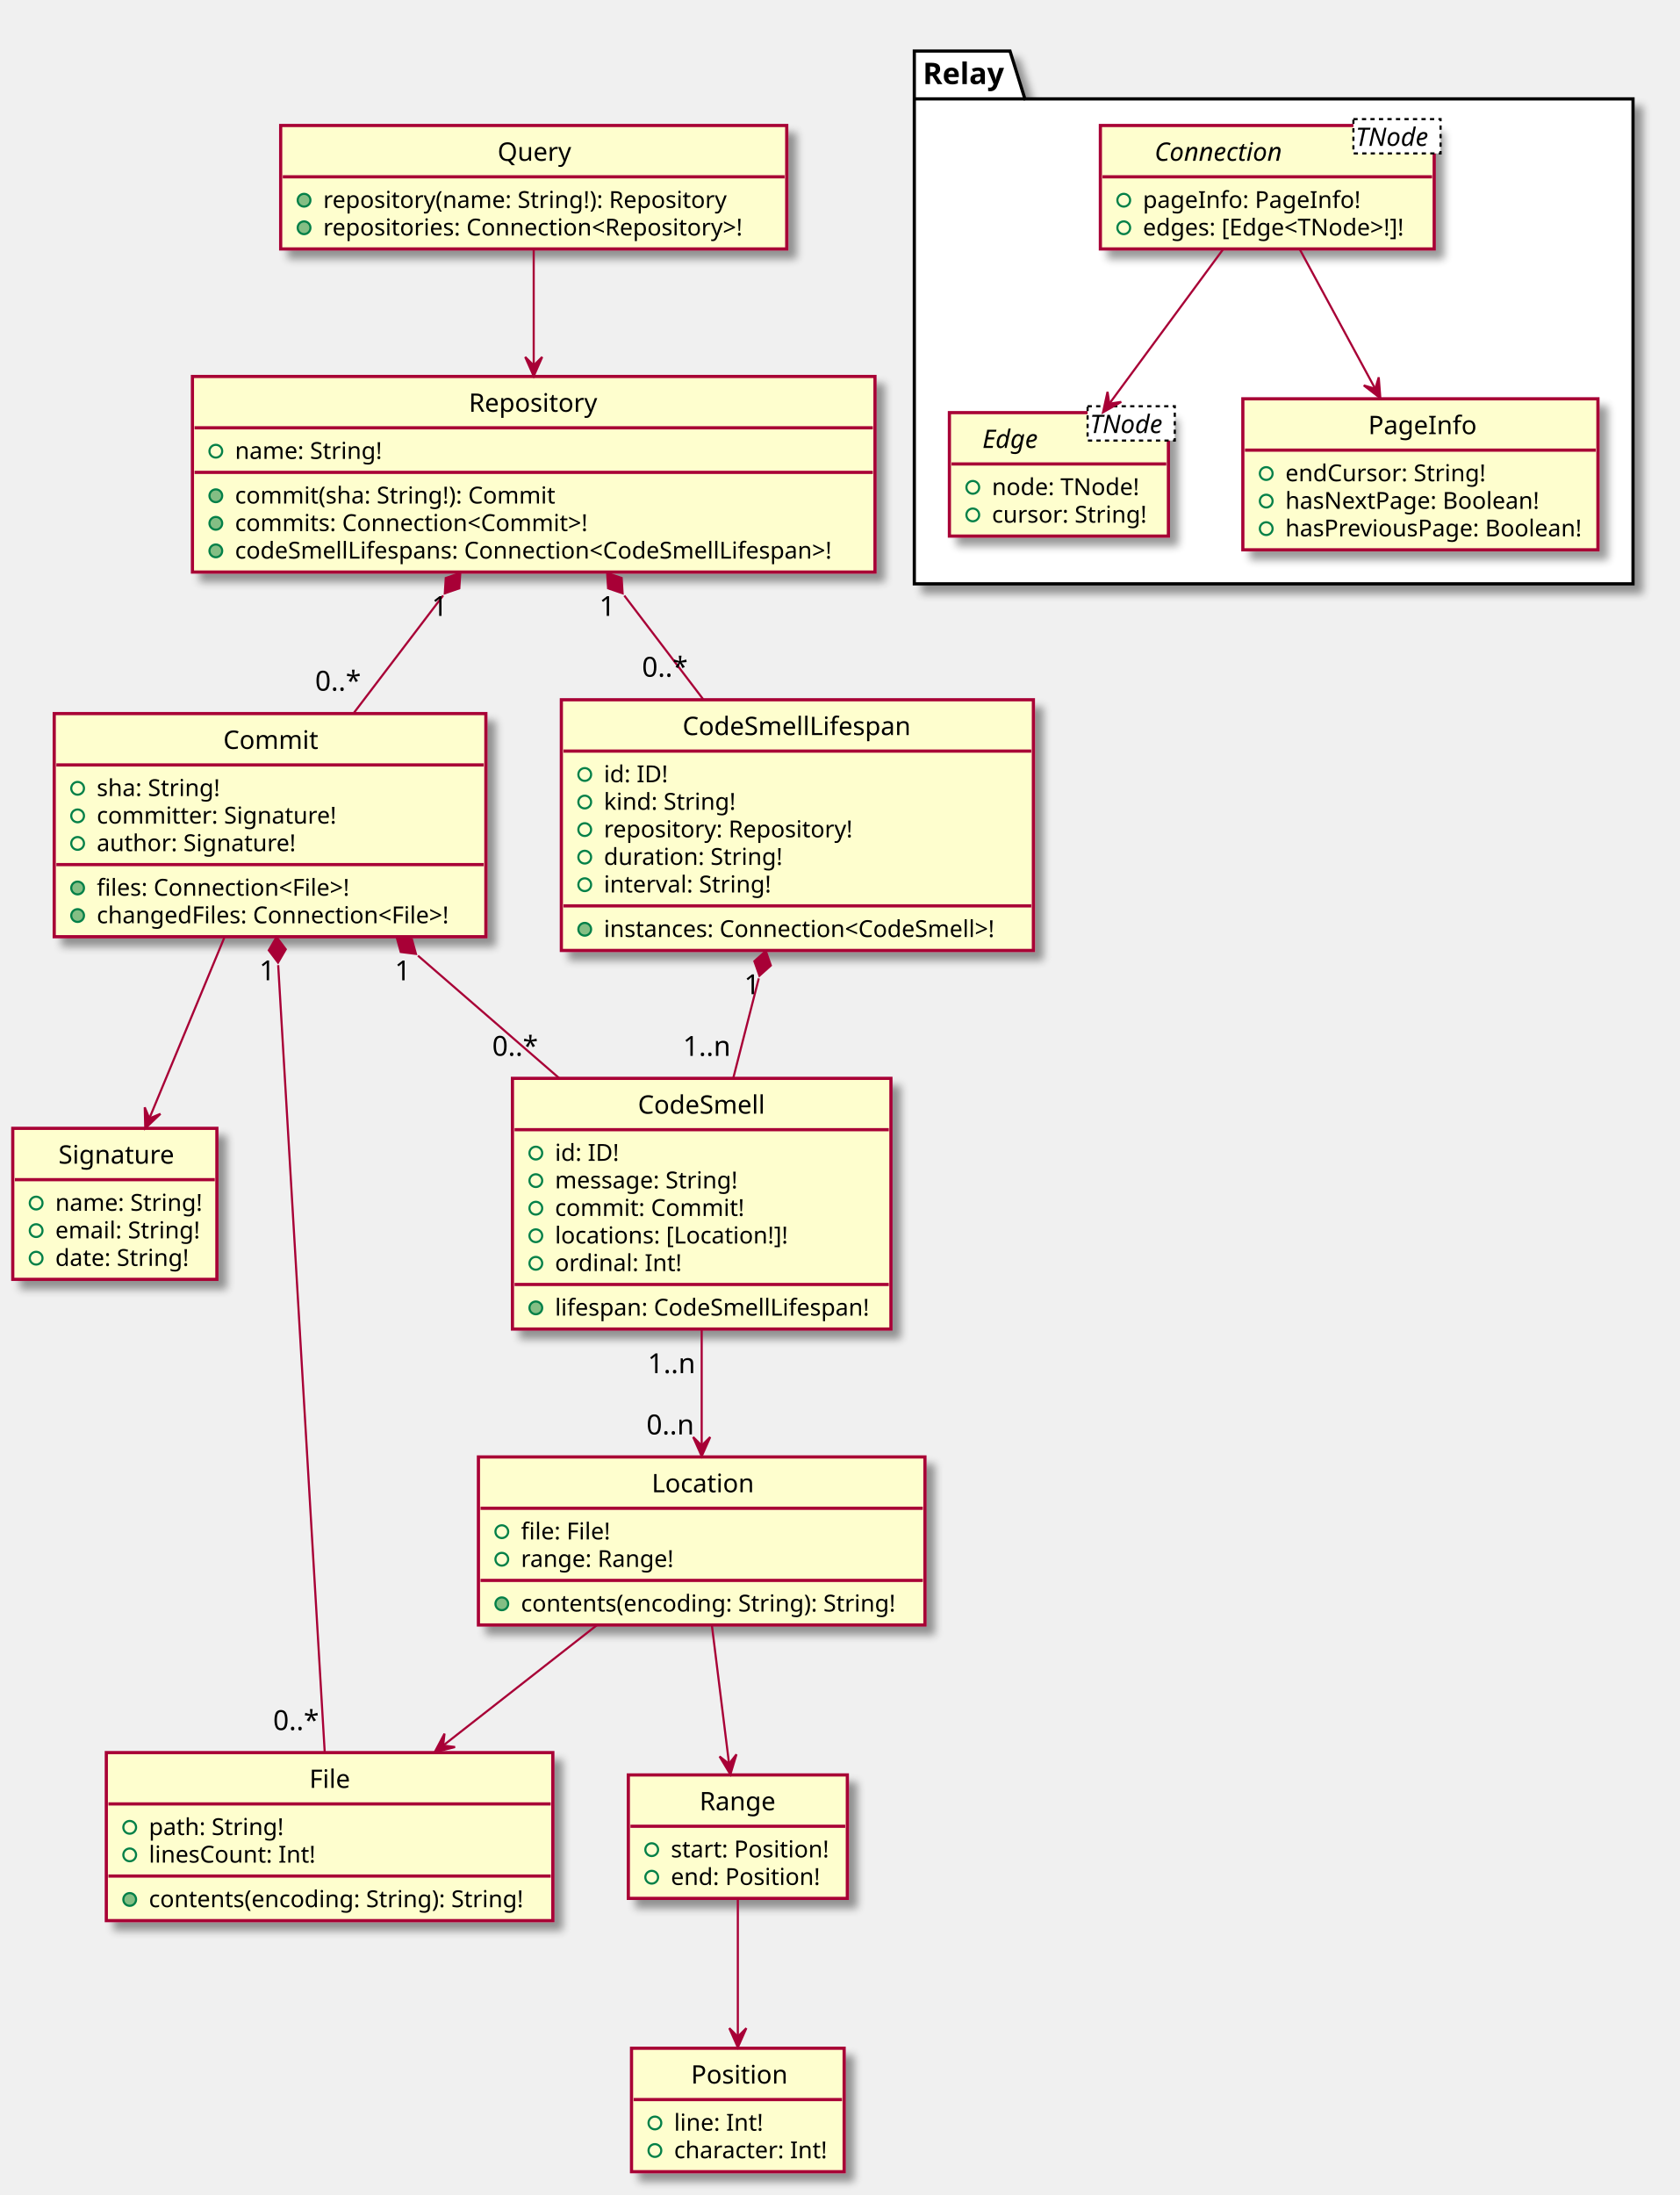
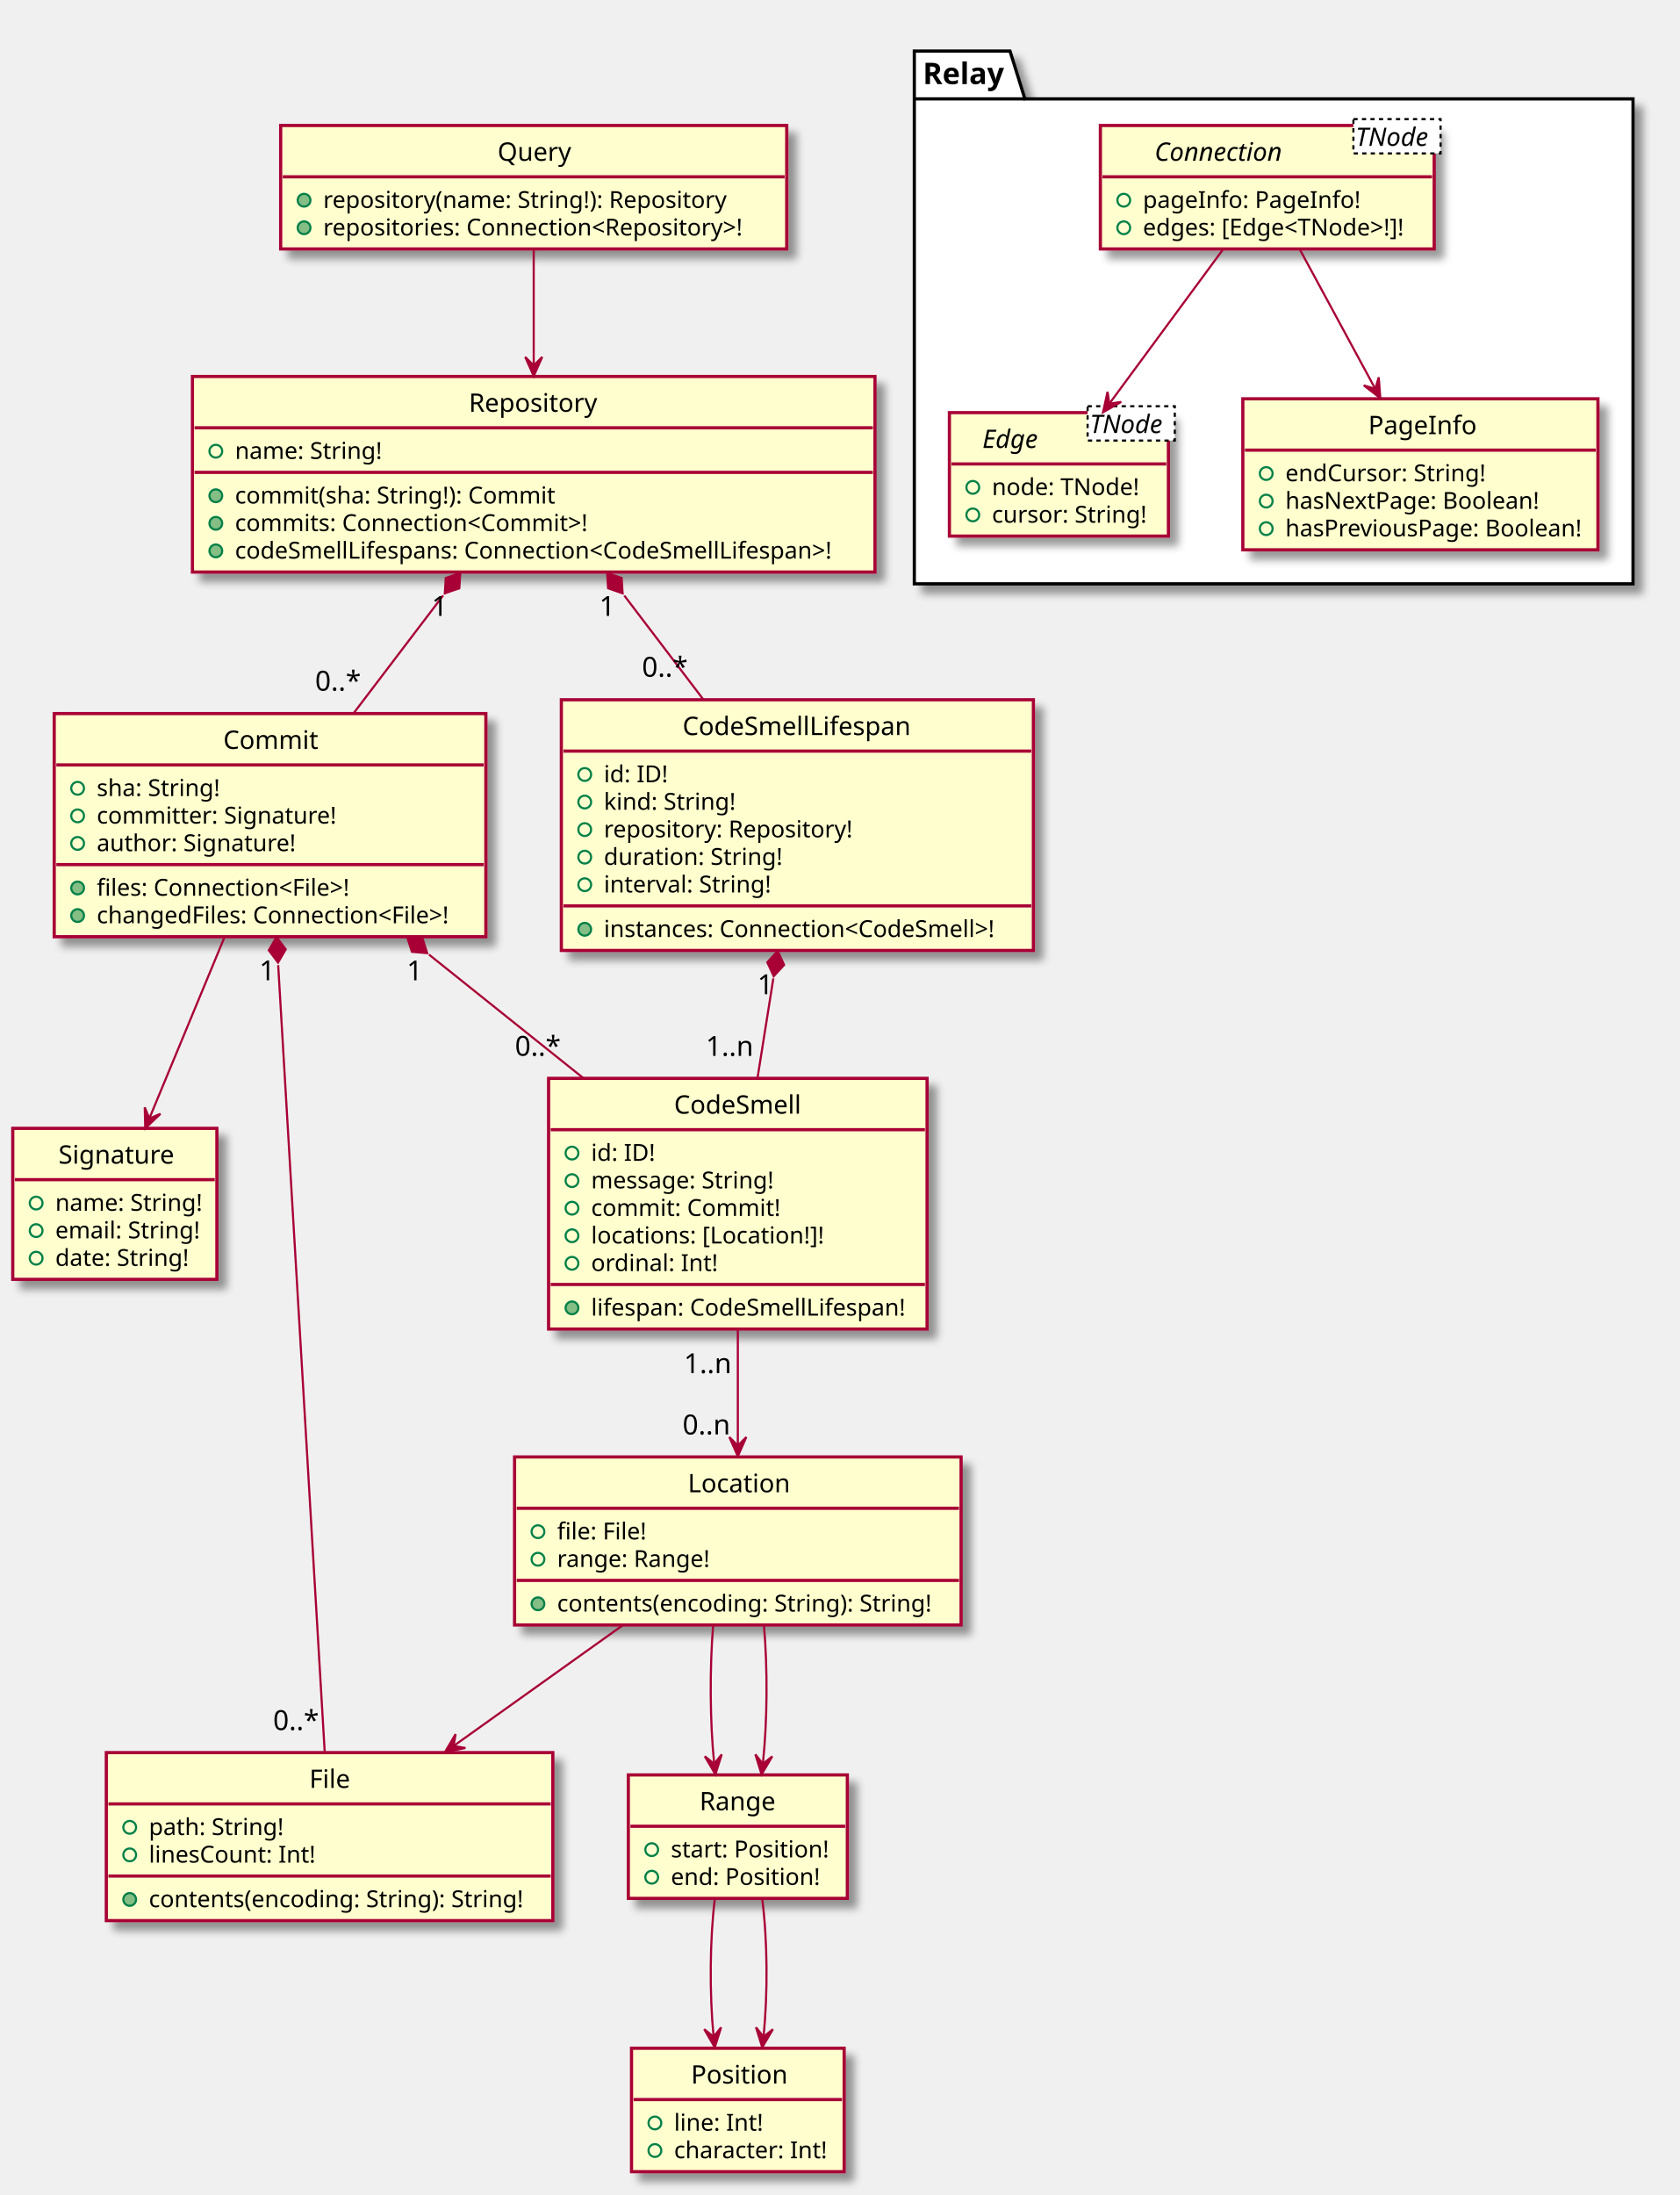
<svg xmlns="http://www.w3.org/2000/svg" contentScriptType="application/ecmascript" contentStyleType="text/css" height="1032px" preserveAspectRatio="none" style="width:790px;height:1032px;" version="1.1" viewBox="0 0 790 1032" width="790px" zoomAndPan="magnify">
  <defs>
-     <filter height="300%" id="f13iiy6ro13sih" width="300%" x="-1" y="-1">
+     <filter height="300%" id="fetdnpx8mzhux" width="300%" x="-1" y="-1">
      <feGaussianBlur result="blurOut" stdDeviation="2.0" />
      <feColorMatrix in="blurOut" result="blurOut2" type="matrix" values="0 0 0 0 0 0 0 0 0 0 0 0 0 0 0 0 0 0 .4 0" />
      <feOffset dx="4.0" dy="4.0" in="blurOut2" result="blurOut3" />
      <feBlend in="SourceGraphic" in2="blurOut3" mode="normal" />
    </filter>
  </defs>
  <g>
-     <polygon fill="#FFFFFF" filter="url(#f13iiy6ro13sih)" points="430,24,475,24,482,46.488,768,46.488,768,274.5,430,274.5,430,24" style="stroke: #000000; stroke-width: 1.5;" />
+     <polygon fill="#FFFFFF" filter="url(#fetdnpx8mzhux)" points="430,24,475,24,482,46.488,768,46.488,768,274.5,430,274.5,430,24" style="stroke: #000000; stroke-width: 1.5;" />
    <line style="stroke: #000000; stroke-width: 1.5;" x1="430" x2="482" y1="46.488" y2="46.488" />
    <text fill="#000000" font-family="sans-serif" font-size="14" font-weight="bold" lengthAdjust="spacingAndGlyphs" textLength="39" x="434" y="39.535">Relay</text>
-     <rect fill="#FEFECE" filter="url(#f13iiy6ro13sih)" height="58.043" id="Relay.Connection" style="stroke: #A80036; stroke-width: 1.5;" width="157" x="517.5" y="59" />
+     <rect fill="#FEFECE" filter="url(#fetdnpx8mzhux)" height="58.043" id="Relay.Connection" style="stroke: #A80036; stroke-width: 1.5;" width="157" x="517.5" y="59" />
    <text fill="#000000" font-family="sans-serif" font-size="12" font-style="italic" lengthAdjust="spacingAndGlyphs" textLength="63" x="543" y="75.602">Connection</text>
    <rect fill="#FFFFFF" height="16.133" style="stroke: #000000; stroke-width: 1.0; stroke-dasharray: 2.0,2.0;" width="41" x="636.5" y="56" />
    <text fill="#000000" font-family="sans-serif" font-size="12" font-style="italic" lengthAdjust="spacingAndGlyphs" textLength="39" x="637.5" y="68.602">TNode</text>
    <line style="stroke: #A80036; stroke-width: 1.5;" x1="518.5" x2="673.5" y1="83.133" y2="83.133" />
    <ellipse cx="528.5" cy="94.133" fill="none" rx="3" ry="3" style="stroke: #038048; stroke-width: 1.0;" />
    <text fill="#000000" font-family="sans-serif" font-size="11" lengthAdjust="spacingAndGlyphs" textLength="102" x="537.5" y="97.768">pageInfo: PageInfo!</text>
    <ellipse cx="528.5" cy="107.088" fill="none" rx="3" ry="3" style="stroke: #038048; stroke-width: 1.0;" />
    <text fill="#000000" font-family="sans-serif" font-size="11" lengthAdjust="spacingAndGlyphs" textLength="131" x="537.5" y="110.723">edges: [Edge&lt;TNode&gt;!]!</text>
-     <rect fill="#FEFECE" filter="url(#f13iiy6ro13sih)" height="58.043" id="Relay.Edge" style="stroke: #A80036; stroke-width: 1.5;" width="103" x="446.5" y="194" />
+     <rect fill="#FEFECE" filter="url(#fetdnpx8mzhux)" height="58.043" id="Relay.Edge" style="stroke: #A80036; stroke-width: 1.5;" width="103" x="446.5" y="194" />
    <text fill="#000000" font-family="sans-serif" font-size="12" font-style="italic" lengthAdjust="spacingAndGlyphs" textLength="29" x="462" y="210.602">Edge</text>
    <rect fill="#FFFFFF" height="16.133" style="stroke: #000000; stroke-width: 1.0; stroke-dasharray: 2.0,2.0;" width="41" x="511.5" y="191" />
    <text fill="#000000" font-family="sans-serif" font-size="12" font-style="italic" lengthAdjust="spacingAndGlyphs" textLength="39" x="512.5" y="203.602">TNode</text>
    <line style="stroke: #A80036; stroke-width: 1.5;" x1="447.5" x2="548.5" y1="218.133" y2="218.133" />
    <ellipse cx="457.5" cy="229.133" fill="none" rx="3" ry="3" style="stroke: #038048; stroke-width: 1.0;" />
    <text fill="#000000" font-family="sans-serif" font-size="11" lengthAdjust="spacingAndGlyphs" textLength="71" x="466.5" y="232.768">node: TNode!</text>
    <ellipse cx="457.5" cy="242.088" fill="none" rx="3" ry="3" style="stroke: #038048; stroke-width: 1.0;" />
    <text fill="#000000" font-family="sans-serif" font-size="11" lengthAdjust="spacingAndGlyphs" textLength="77" x="466.5" y="245.723">cursor: String!</text>
-     <rect fill="#FEFECE" filter="url(#f13iiy6ro13sih)" height="70.998" id="Relay.PageInfo" style="stroke: #A80036; stroke-width: 1.5;" width="167" x="584.5" y="187.5" />
+     <rect fill="#FEFECE" filter="url(#fetdnpx8mzhux)" height="70.998" id="Relay.PageInfo" style="stroke: #A80036; stroke-width: 1.5;" width="167" x="584.5" y="187.5" />
    <text fill="#000000" font-family="sans-serif" font-size="12" lengthAdjust="spacingAndGlyphs" textLength="49" x="643.5" y="204.102">PageInfo</text>
    <line style="stroke: #A80036; stroke-width: 1.5;" x1="585.5" x2="750.5" y1="211.633" y2="211.633" />
    <ellipse cx="595.5" cy="222.633" fill="none" rx="3" ry="3" style="stroke: #038048; stroke-width: 1.0;" />
    <text fill="#000000" font-family="sans-serif" font-size="11" lengthAdjust="spacingAndGlyphs" textLength="99" x="604.5" y="226.268">endCursor: String!</text>
    <ellipse cx="595.5" cy="235.588" fill="none" rx="3" ry="3" style="stroke: #038048; stroke-width: 1.0;" />
    <text fill="#000000" font-family="sans-serif" font-size="11" lengthAdjust="spacingAndGlyphs" textLength="120" x="604.5" y="239.223">hasNextPage: Boolean!</text>
    <ellipse cx="595.5" cy="248.543" fill="none" rx="3" ry="3" style="stroke: #038048; stroke-width: 1.0;" />
    <text fill="#000000" font-family="sans-serif" font-size="11" lengthAdjust="spacingAndGlyphs" textLength="141" x="604.5" y="252.178">hasPreviousPage: Boolean!</text>
-     <rect fill="#FEFECE" filter="url(#f13iiy6ro13sih)" height="58.043" id="Query" style="stroke: #A80036; stroke-width: 1.5;" width="238" x="132" y="59" />
+     <rect fill="#FEFECE" filter="url(#fetdnpx8mzhux)" height="58.043" id="Query" style="stroke: #A80036; stroke-width: 1.5;" width="238" x="132" y="59" />
    <text fill="#000000" font-family="sans-serif" font-size="12" lengthAdjust="spacingAndGlyphs" textLength="34" x="234" y="75.602">Query</text>
    <line style="stroke: #A80036; stroke-width: 1.5;" x1="133" x2="369" y1="83.133" y2="83.133" />
    <ellipse cx="143" cy="94.133" fill="#84BE84" rx="3" ry="3" style="stroke: #038048; stroke-width: 1.0;" />
    <text fill="#000000" font-family="sans-serif" font-size="11" lengthAdjust="spacingAndGlyphs" textLength="198" x="152" y="97.768">repository(name: String!): Repository</text>
    <ellipse cx="143" cy="107.088" fill="#84BE84" rx="3" ry="3" style="stroke: #038048; stroke-width: 1.0;" />
    <text fill="#000000" font-family="sans-serif" font-size="11" lengthAdjust="spacingAndGlyphs" textLength="212" x="152" y="110.723">repositories: Connection&lt;Repository&gt;!</text>
-     <rect fill="#FEFECE" filter="url(#f13iiy6ro13sih)" height="91.953" id="Repository" style="stroke: #A80036; stroke-width: 1.5;" width="321" x="90.5" y="177" />
+     <rect fill="#FEFECE" filter="url(#fetdnpx8mzhux)" height="91.953" id="Repository" style="stroke: #A80036; stroke-width: 1.5;" width="321" x="90.5" y="177" />
    <text fill="#000000" font-family="sans-serif" font-size="12" lengthAdjust="spacingAndGlyphs" textLength="61" x="220.5" y="193.602">Repository</text>
    <line style="stroke: #A80036; stroke-width: 1.5;" x1="91.5" x2="410.5" y1="201.133" y2="201.133" />
    <ellipse cx="101.5" cy="212.133" fill="none" rx="3" ry="3" style="stroke: #038048; stroke-width: 1.0;" />
    <text fill="#000000" font-family="sans-serif" font-size="11" lengthAdjust="spacingAndGlyphs" textLength="70" x="110.5" y="215.768">name: String!</text>
    <line style="stroke: #A80036; stroke-width: 1.5;" x1="91.5" x2="410.5" y1="222.088" y2="222.088" />
    <ellipse cx="101.5" cy="233.088" fill="#84BE84" rx="3" ry="3" style="stroke: #038048; stroke-width: 1.0;" />
    <text fill="#000000" font-family="sans-serif" font-size="11" lengthAdjust="spacingAndGlyphs" textLength="156" x="110.5" y="236.723">commit(sha: String!): Commit</text>
    <ellipse cx="101.5" cy="246.043" fill="#84BE84" rx="3" ry="3" style="stroke: #038048; stroke-width: 1.0;" />
    <text fill="#000000" font-family="sans-serif" font-size="11" lengthAdjust="spacingAndGlyphs" textLength="177" x="110.5" y="249.678">commits: Connection&lt;Commit&gt;!</text>
    <ellipse cx="101.5" cy="258.998" fill="#84BE84" rx="3" ry="3" style="stroke: #038048; stroke-width: 1.0;" />
    <text fill="#000000" font-family="sans-serif" font-size="11" lengthAdjust="spacingAndGlyphs" textLength="295" x="110.5" y="262.633">codeSmellLifespans: Connection&lt;CodeSmellLifespan&gt;!</text>
-     <rect fill="#FEFECE" filter="url(#f13iiy6ro13sih)" height="104.908" id="Commit" style="stroke: #A80036; stroke-width: 1.5;" width="203" x="25.5" y="335.5" />
+     <rect fill="#FEFECE" filter="url(#fetdnpx8mzhux)" height="104.908" id="Commit" style="stroke: #A80036; stroke-width: 1.5;" width="203" x="25.5" y="335.5" />
    <text fill="#000000" font-family="sans-serif" font-size="12" lengthAdjust="spacingAndGlyphs" textLength="44" x="105" y="352.102">Commit</text>
    <line style="stroke: #A80036; stroke-width: 1.5;" x1="26.5" x2="227.5" y1="359.633" y2="359.633" />
    <ellipse cx="36.5" cy="370.633" fill="none" rx="3" ry="3" style="stroke: #038048; stroke-width: 1.0;" />
    <text fill="#000000" font-family="sans-serif" font-size="11" lengthAdjust="spacingAndGlyphs" textLength="60" x="45.5" y="374.268">sha: String!</text>
    <ellipse cx="36.5" cy="383.588" fill="none" rx="3" ry="3" style="stroke: #038048; stroke-width: 1.0;" />
    <text fill="#000000" font-family="sans-serif" font-size="11" lengthAdjust="spacingAndGlyphs" textLength="115" x="45.5" y="387.223">committer: Signature!</text>
    <ellipse cx="36.5" cy="396.543" fill="none" rx="3" ry="3" style="stroke: #038048; stroke-width: 1.0;" />
    <text fill="#000000" font-family="sans-serif" font-size="11" lengthAdjust="spacingAndGlyphs" textLength="96" x="45.5" y="400.178">author: Signature!</text>
    <line style="stroke: #A80036; stroke-width: 1.5;" x1="26.5" x2="227.5" y1="406.498" y2="406.498" />
    <ellipse cx="36.5" cy="417.498" fill="#84BE84" rx="3" ry="3" style="stroke: #038048; stroke-width: 1.0;" />
    <text fill="#000000" font-family="sans-serif" font-size="11" lengthAdjust="spacingAndGlyphs" textLength="129" x="45.5" y="421.133">files: Connection&lt;File&gt;!</text>
    <ellipse cx="36.5" cy="430.453" fill="#84BE84" rx="3" ry="3" style="stroke: #038048; stroke-width: 1.0;" />
    <text fill="#000000" font-family="sans-serif" font-size="11" lengthAdjust="spacingAndGlyphs" textLength="177" x="45.5" y="434.088">changedFiles: Connection&lt;File&gt;!</text>
-     <rect fill="#FEFECE" filter="url(#f13iiy6ro13sih)" height="117.863" id="CodeSmellLifespan" style="stroke: #A80036; stroke-width: 1.5;" width="222" x="264" y="329" />
+     <rect fill="#FEFECE" filter="url(#fetdnpx8mzhux)" height="117.863" id="CodeSmellLifespan" style="stroke: #A80036; stroke-width: 1.5;" width="222" x="264" y="329" />
    <text fill="#000000" font-family="sans-serif" font-size="12" lengthAdjust="spacingAndGlyphs" textLength="108" x="321" y="345.602">CodeSmellLifespan</text>
    <line style="stroke: #A80036; stroke-width: 1.5;" x1="265" x2="485" y1="353.133" y2="353.133" />
    <ellipse cx="275" cy="364.133" fill="none" rx="3" ry="3" style="stroke: #038048; stroke-width: 1.0;" />
    <text fill="#000000" font-family="sans-serif" font-size="11" lengthAdjust="spacingAndGlyphs" textLength="30" x="284" y="367.768">id: ID!</text>
    <ellipse cx="275" cy="377.088" fill="none" rx="3" ry="3" style="stroke: #038048; stroke-width: 1.0;" />
    <text fill="#000000" font-family="sans-serif" font-size="11" lengthAdjust="spacingAndGlyphs" textLength="64" x="284" y="380.723">kind: String!</text>
    <ellipse cx="275" cy="390.043" fill="none" rx="3" ry="3" style="stroke: #038048; stroke-width: 1.0;" />
    <text fill="#000000" font-family="sans-serif" font-size="11" lengthAdjust="spacingAndGlyphs" textLength="123" x="284" y="393.678">repository: Repository!</text>
    <ellipse cx="275" cy="402.998" fill="none" rx="3" ry="3" style="stroke: #038048; stroke-width: 1.0;" />
    <text fill="#000000" font-family="sans-serif" font-size="11" lengthAdjust="spacingAndGlyphs" textLength="87" x="284" y="406.633">duration: String!</text>
    <ellipse cx="275" cy="415.953" fill="none" rx="3" ry="3" style="stroke: #038048; stroke-width: 1.0;" />
    <text fill="#000000" font-family="sans-serif" font-size="11" lengthAdjust="spacingAndGlyphs" textLength="81" x="284" y="419.588">interval: String!</text>
    <line style="stroke: #A80036; stroke-width: 1.5;" x1="265" x2="485" y1="425.908" y2="425.908" />
    <ellipse cx="275" cy="436.908" fill="#84BE84" rx="3" ry="3" style="stroke: #038048; stroke-width: 1.0;" />
    <text fill="#000000" font-family="sans-serif" font-size="11" lengthAdjust="spacingAndGlyphs" textLength="196" x="284" y="440.543">instances: Connection&lt;CodeSmell&gt;!</text>
-     <rect fill="#FEFECE" filter="url(#f13iiy6ro13sih)" height="70.998" id="Signature" style="stroke: #A80036; stroke-width: 1.5;" width="96" x="6" y="530.5" />
+     <rect fill="#FEFECE" filter="url(#fetdnpx8mzhux)" height="70.998" id="Signature" style="stroke: #A80036; stroke-width: 1.5;" width="96" x="6" y="530.5" />
    <text fill="#000000" font-family="sans-serif" font-size="12" lengthAdjust="spacingAndGlyphs" textLength="53" x="27.5" y="547.102">Signature</text>
    <line style="stroke: #A80036; stroke-width: 1.5;" x1="7" x2="101" y1="554.633" y2="554.633" />
    <ellipse cx="17" cy="565.633" fill="none" rx="3" ry="3" style="stroke: #038048; stroke-width: 1.0;" />
    <text fill="#000000" font-family="sans-serif" font-size="11" lengthAdjust="spacingAndGlyphs" textLength="70" x="26" y="569.268">name: String!</text>
    <ellipse cx="17" cy="578.588" fill="none" rx="3" ry="3" style="stroke: #038048; stroke-width: 1.0;" />
    <text fill="#000000" font-family="sans-serif" font-size="11" lengthAdjust="spacingAndGlyphs" textLength="69" x="26" y="582.223">email: String!</text>
    <ellipse cx="17" cy="591.543" fill="none" rx="3" ry="3" style="stroke: #038048; stroke-width: 1.0;" />
    <text fill="#000000" font-family="sans-serif" font-size="11" lengthAdjust="spacingAndGlyphs" textLength="64" x="26" y="595.178">date: String!</text>
-     <rect fill="#FEFECE" filter="url(#f13iiy6ro13sih)" height="117.863" id="CodeSmell" style="stroke: #A80036; stroke-width: 1.5;" width="178" x="241" y="507" />
-     <text fill="#000000" font-family="sans-serif" font-size="12" lengthAdjust="spacingAndGlyphs" textLength="60" x="300" y="523.602">CodeSmell</text>
-     <line style="stroke: #A80036; stroke-width: 1.5;" x1="242" x2="418" y1="531.133" y2="531.133" />
-     <ellipse cx="252" cy="542.133" fill="none" rx="3" ry="3" style="stroke: #038048; stroke-width: 1.0;" />
-     <text fill="#000000" font-family="sans-serif" font-size="11" lengthAdjust="spacingAndGlyphs" textLength="30" x="261" y="545.768">id: ID!</text>
-     <ellipse cx="252" cy="555.088" fill="none" rx="3" ry="3" style="stroke: #038048; stroke-width: 1.0;" />
-     <text fill="#000000" font-family="sans-serif" font-size="11" lengthAdjust="spacingAndGlyphs" textLength="88" x="261" y="558.723">message: String!</text>
-     <ellipse cx="252" cy="568.043" fill="none" rx="3" ry="3" style="stroke: #038048; stroke-width: 1.0;" />
-     <text fill="#000000" font-family="sans-serif" font-size="11" lengthAdjust="spacingAndGlyphs" textLength="91" x="261" y="571.678">commit: Commit!</text>
-     <ellipse cx="252" cy="580.998" fill="none" rx="3" ry="3" style="stroke: #038048; stroke-width: 1.0;" />
-     <text fill="#000000" font-family="sans-serif" font-size="11" lengthAdjust="spacingAndGlyphs" textLength="115" x="261" y="584.633">locations: [Location!]!</text>
-     <ellipse cx="252" cy="593.953" fill="none" rx="3" ry="3" style="stroke: #038048; stroke-width: 1.0;" />
-     <text fill="#000000" font-family="sans-serif" font-size="11" lengthAdjust="spacingAndGlyphs" textLength="61" x="261" y="597.588">ordinal: Int!</text>
-     <line style="stroke: #A80036; stroke-width: 1.5;" x1="242" x2="418" y1="603.908" y2="603.908" />
-     <ellipse cx="252" cy="614.908" fill="#84BE84" rx="3" ry="3" style="stroke: #038048; stroke-width: 1.0;" />
-     <text fill="#000000" font-family="sans-serif" font-size="11" lengthAdjust="spacingAndGlyphs" textLength="152" x="261" y="618.543">lifespan: CodeSmellLifespan!</text>
-     <rect fill="#FEFECE" filter="url(#f13iiy6ro13sih)" height="78.998" id="File" style="stroke: #A80036; stroke-width: 1.5;" width="210" x="50" y="824" />
+     <rect fill="#FEFECE" filter="url(#fetdnpx8mzhux)" height="117.863" id="CodeSmell" style="stroke: #A80036; stroke-width: 1.5;" width="178" x="258" y="507" />
+     <text fill="#000000" font-family="sans-serif" font-size="12" lengthAdjust="spacingAndGlyphs" textLength="60" x="317" y="523.602">CodeSmell</text>
+     <line style="stroke: #A80036; stroke-width: 1.5;" x1="259" x2="435" y1="531.133" y2="531.133" />
+     <ellipse cx="269" cy="542.133" fill="none" rx="3" ry="3" style="stroke: #038048; stroke-width: 1.0;" />
+     <text fill="#000000" font-family="sans-serif" font-size="11" lengthAdjust="spacingAndGlyphs" textLength="30" x="278" y="545.768">id: ID!</text>
+     <ellipse cx="269" cy="555.088" fill="none" rx="3" ry="3" style="stroke: #038048; stroke-width: 1.0;" />
+     <text fill="#000000" font-family="sans-serif" font-size="11" lengthAdjust="spacingAndGlyphs" textLength="88" x="278" y="558.723">message: String!</text>
+     <ellipse cx="269" cy="568.043" fill="none" rx="3" ry="3" style="stroke: #038048; stroke-width: 1.0;" />
+     <text fill="#000000" font-family="sans-serif" font-size="11" lengthAdjust="spacingAndGlyphs" textLength="91" x="278" y="571.678">commit: Commit!</text>
+     <ellipse cx="269" cy="580.998" fill="none" rx="3" ry="3" style="stroke: #038048; stroke-width: 1.0;" />
+     <text fill="#000000" font-family="sans-serif" font-size="11" lengthAdjust="spacingAndGlyphs" textLength="115" x="278" y="584.633">locations: [Location!]!</text>
+     <ellipse cx="269" cy="593.953" fill="none" rx="3" ry="3" style="stroke: #038048; stroke-width: 1.0;" />
+     <text fill="#000000" font-family="sans-serif" font-size="11" lengthAdjust="spacingAndGlyphs" textLength="61" x="278" y="597.588">ordinal: Int!</text>
+     <line style="stroke: #A80036; stroke-width: 1.5;" x1="259" x2="435" y1="603.908" y2="603.908" />
+     <ellipse cx="269" cy="614.908" fill="#84BE84" rx="3" ry="3" style="stroke: #038048; stroke-width: 1.0;" />
+     <text fill="#000000" font-family="sans-serif" font-size="11" lengthAdjust="spacingAndGlyphs" textLength="152" x="278" y="618.543">lifespan: CodeSmellLifespan!</text>
+     <rect fill="#FEFECE" filter="url(#fetdnpx8mzhux)" height="78.998" id="File" style="stroke: #A80036; stroke-width: 1.5;" width="210" x="50" y="824" />
    <text fill="#000000" font-family="sans-serif" font-size="12" lengthAdjust="spacingAndGlyphs" textLength="19" x="145.5" y="840.602">File</text>
    <line style="stroke: #A80036; stroke-width: 1.5;" x1="51" x2="259" y1="848.133" y2="848.133" />
    <ellipse cx="61" cy="859.133" fill="none" rx="3" ry="3" style="stroke: #038048; stroke-width: 1.0;" />
    <text fill="#000000" font-family="sans-serif" font-size="11" lengthAdjust="spacingAndGlyphs" textLength="65" x="70" y="862.768">path: String!</text>
    <ellipse cx="61" cy="872.088" fill="none" rx="3" ry="3" style="stroke: #038048; stroke-width: 1.0;" />
    <text fill="#000000" font-family="sans-serif" font-size="11" lengthAdjust="spacingAndGlyphs" textLength="81" x="70" y="875.723">linesCount: Int!</text>
    <line style="stroke: #A80036; stroke-width: 1.5;" x1="51" x2="259" y1="882.043" y2="882.043" />
    <ellipse cx="61" cy="893.043" fill="#84BE84" rx="3" ry="3" style="stroke: #038048; stroke-width: 1.0;" />
    <text fill="#000000" font-family="sans-serif" font-size="11" lengthAdjust="spacingAndGlyphs" textLength="184" x="70" y="896.678">contents(encoding: String): String!</text>
-     <rect fill="#FEFECE" filter="url(#f13iiy6ro13sih)" height="78.998" id="Location" style="stroke: #A80036; stroke-width: 1.5;" width="210" x="225" y="685" />
-     <text fill="#000000" font-family="sans-serif" font-size="12" lengthAdjust="spacingAndGlyphs" textLength="47" x="306.5" y="701.602">Location</text>
-     <line style="stroke: #A80036; stroke-width: 1.5;" x1="226" x2="434" y1="709.133" y2="709.133" />
-     <ellipse cx="236" cy="720.133" fill="none" rx="3" ry="3" style="stroke: #038048; stroke-width: 1.0;" />
-     <text fill="#000000" font-family="sans-serif" font-size="11" lengthAdjust="spacingAndGlyphs" textLength="43" x="245" y="723.768">file: File!</text>
-     <ellipse cx="236" cy="733.088" fill="none" rx="3" ry="3" style="stroke: #038048; stroke-width: 1.0;" />
-     <text fill="#000000" font-family="sans-serif" font-size="11" lengthAdjust="spacingAndGlyphs" textLength="73" x="245" y="736.723">range: Range!</text>
-     <line style="stroke: #A80036; stroke-width: 1.5;" x1="226" x2="434" y1="743.043" y2="743.043" />
-     <ellipse cx="236" cy="754.043" fill="#84BE84" rx="3" ry="3" style="stroke: #038048; stroke-width: 1.0;" />
-     <text fill="#000000" font-family="sans-serif" font-size="11" lengthAdjust="spacingAndGlyphs" textLength="184" x="245" y="757.678">contents(encoding: String): String!</text>
-     <rect fill="#FEFECE" filter="url(#f13iiy6ro13sih)" height="58.043" id="Range" style="stroke: #A80036; stroke-width: 1.5;" width="103" x="295.5" y="834.5" />
+     <rect fill="#FEFECE" filter="url(#fetdnpx8mzhux)" height="78.998" id="Location" style="stroke: #A80036; stroke-width: 1.5;" width="210" x="242" y="685" />
+     <text fill="#000000" font-family="sans-serif" font-size="12" lengthAdjust="spacingAndGlyphs" textLength="47" x="323.5" y="701.602">Location</text>
+     <line style="stroke: #A80036; stroke-width: 1.5;" x1="243" x2="451" y1="709.133" y2="709.133" />
+     <ellipse cx="253" cy="720.133" fill="none" rx="3" ry="3" style="stroke: #038048; stroke-width: 1.0;" />
+     <text fill="#000000" font-family="sans-serif" font-size="11" lengthAdjust="spacingAndGlyphs" textLength="43" x="262" y="723.768">file: File!</text>
+     <ellipse cx="253" cy="733.088" fill="none" rx="3" ry="3" style="stroke: #038048; stroke-width: 1.0;" />
+     <text fill="#000000" font-family="sans-serif" font-size="11" lengthAdjust="spacingAndGlyphs" textLength="73" x="262" y="736.723">range: Range!</text>
+     <line style="stroke: #A80036; stroke-width: 1.5;" x1="243" x2="451" y1="743.043" y2="743.043" />
+     <ellipse cx="253" cy="754.043" fill="#84BE84" rx="3" ry="3" style="stroke: #038048; stroke-width: 1.0;" />
+     <text fill="#000000" font-family="sans-serif" font-size="11" lengthAdjust="spacingAndGlyphs" textLength="184" x="262" y="757.678">contents(encoding: String): String!</text>
+     <rect fill="#FEFECE" filter="url(#fetdnpx8mzhux)" height="58.043" id="Range" style="stroke: #A80036; stroke-width: 1.5;" width="103" x="295.5" y="834.5" />
    <text fill="#000000" font-family="sans-serif" font-size="12" lengthAdjust="spacingAndGlyphs" textLength="36" x="329" y="851.102">Range</text>
    <line style="stroke: #A80036; stroke-width: 1.5;" x1="296.5" x2="397.5" y1="858.633" y2="858.633" />
    <ellipse cx="306.5" cy="869.633" fill="none" rx="3" ry="3" style="stroke: #038048; stroke-width: 1.0;" />
    <text fill="#000000" font-family="sans-serif" font-size="11" lengthAdjust="spacingAndGlyphs" textLength="77" x="315.5" y="873.268">start: Position!</text>
    <ellipse cx="306.5" cy="882.588" fill="none" rx="3" ry="3" style="stroke: #038048; stroke-width: 1.0;" />
    <text fill="#000000" font-family="sans-serif" font-size="11" lengthAdjust="spacingAndGlyphs" textLength="72" x="315.5" y="886.223">end: Position!</text>
-     <rect fill="#FEFECE" filter="url(#f13iiy6ro13sih)" height="58.043" id="Position" style="stroke: #A80036; stroke-width: 1.5;" width="100" x="297" y="963" />
+     <rect fill="#FEFECE" filter="url(#fetdnpx8mzhux)" height="58.043" id="Position" style="stroke: #A80036; stroke-width: 1.5;" width="100" x="297" y="963" />
    <text fill="#000000" font-family="sans-serif" font-size="12" lengthAdjust="spacingAndGlyphs" textLength="44" x="325" y="979.602">Position</text>
    <line style="stroke: #A80036; stroke-width: 1.5;" x1="298" x2="396" y1="987.133" y2="987.133" />
    <ellipse cx="308" cy="998.133" fill="none" rx="3" ry="3" style="stroke: #038048; stroke-width: 1.0;" />
    <text fill="#000000" font-family="sans-serif" font-size="11" lengthAdjust="spacingAndGlyphs" textLength="42" x="317" y="1001.768">line: Int!</text>
    <ellipse cx="308" cy="1011.088" fill="none" rx="3" ry="3" style="stroke: #038048; stroke-width: 1.0;" />
    <text fill="#000000" font-family="sans-serif" font-size="11" lengthAdjust="spacingAndGlyphs" textLength="74" x="317" y="1014.723">character: Int!</text>
    <path d="M251,117.21 C251,133.03 251,153.24 251,171.68 " fill="none" id="Query-&gt;Repository" style="stroke: #A80036; stroke-width: 1.0;" />
    <polygon fill="#A80036" points="251,176.83,255,167.83,251,171.83,247,167.83,251,176.83" style="stroke: #A80036; stroke-width: 1.0;" />
    <path d="M208.4,279.99 C194.78,297.9 179.77,317.64 166.38,335.23 " fill="none" id="Repository&lt;-Commit" style="stroke: #A80036; stroke-width: 1.0;" />
    <polygon fill="#A80036" points="216.46,269.4,209.643,271.752,209.193,278.949,216.009,276.597,216.46,269.4" style="stroke: #A80036; stroke-width: 1.0;" />
    <text fill="#000000" font-family="sans-serif" font-size="13" lengthAdjust="spacingAndGlyphs" textLength="8" x="203.04" y="289.573">1</text>
    <text fill="#000000" font-family="sans-serif" font-size="13" lengthAdjust="spacingAndGlyphs" textLength="22" x="148.194" y="324.727">0..*</text>
    <path d="M293.62,280.03 C305.58,295.74 318.6,312.86 330.66,328.71 " fill="none" id="Repository&lt;-CodeSmellLifespan" style="stroke: #A80036; stroke-width: 1.0;" />
    <polygon fill="#A80036" points="285.54,269.4,285.991,276.597,292.807,278.949,292.357,271.752,285.54,269.4" style="stroke: #A80036; stroke-width: 1.0;" />
    <text fill="#000000" font-family="sans-serif" font-size="13" lengthAdjust="spacingAndGlyphs" textLength="8" x="281.835" y="289.573">1</text>
    <text fill="#000000" font-family="sans-serif" font-size="13" lengthAdjust="spacingAndGlyphs" textLength="22" x="301.915" y="318.166">0..*</text>
    <path d="M105.49,440.85 C94.26,467.95 80.72,500.57 70.35,525.58 " fill="none" id="Commit-&gt;Signature" style="stroke: #A80036; stroke-width: 1.0;" />
    <polygon fill="#A80036" points="68.32,530.47,75.463,523.69,70.236,525.852,68.074,520.624,68.32,530.47" style="stroke: #A80036; stroke-width: 1.0;" />
-     <path d="M196.57,449.31 C218.06,467.94 241.67,488.42 262.98,506.9 " fill="none" id="Commit&lt;-CodeSmell" style="stroke: #A80036; stroke-width: 1.0;" />
-     <polygon fill="#A80036" points="186.54,440.62,188.456,447.572,195.61,448.477,193.694,441.525,186.54,440.62" style="stroke: #A80036; stroke-width: 1.0;" />
-     <text fill="#000000" font-family="sans-serif" font-size="13" lengthAdjust="spacingAndGlyphs" textLength="8" x="185.656" y="460.917">1</text>
-     <text fill="#000000" font-family="sans-serif" font-size="13" lengthAdjust="spacingAndGlyphs" textLength="22" x="231.471" y="496.379">0..*</text>
+     <path d="M201.76,448.81 C225.22,467.57 251.06,488.25 274.37,506.9 " fill="none" id="Commit&lt;-CodeSmell" style="stroke: #A80036; stroke-width: 1.0;" />
+     <polygon fill="#A80036" points="191.52,440.62,193.711,447.49,200.896,448.11,198.704,441.24,191.52,440.62" style="stroke: #A80036; stroke-width: 1.0;" />
+     <text fill="#000000" font-family="sans-serif" font-size="13" lengthAdjust="spacingAndGlyphs" textLength="8" x="191.274" y="460.917">1</text>
+     <text fill="#000000" font-family="sans-serif" font-size="13" lengthAdjust="spacingAndGlyphs" textLength="22" x="242.178" y="496.379">0..*</text>
    <path d="M130.83,453.78 C136.75,553.81 147.92,742.76 152.72,823.89 " fill="none" id="Commit&lt;-File" style="stroke: #A80036; stroke-width: 1.0;" />
    <polygon fill="#A80036" points="130.05,440.57,126.413,446.797,130.762,452.549,134.399,446.322,130.05,440.57" style="stroke: #A80036; stroke-width: 1.0;" />
    <text fill="#000000" font-family="sans-serif" font-size="13" lengthAdjust="spacingAndGlyphs" textLength="8" x="121.928" y="460.861">1</text>
    <text fill="#000000" font-family="sans-serif" font-size="13" lengthAdjust="spacingAndGlyphs" textLength="22" x="128.438" y="813.388">0..*</text>
-     <path d="M330,625.27 C330,643.23 330,662.69 330,679.52 " fill="none" id="CodeSmell-&gt;Location" style="stroke: #A80036; stroke-width: 1.0;" />
-     <polygon fill="#A80036" points="330,684.65,334,675.65,330,679.65,326,675.65,330,684.65" style="stroke: #A80036; stroke-width: 1.0;" />
-     <text fill="#000000" font-family="sans-serif" font-size="13" lengthAdjust="spacingAndGlyphs" textLength="24" x="304.613" y="645.585">1..n</text>
-     <text fill="#000000" font-family="sans-serif" font-size="13" lengthAdjust="spacingAndGlyphs" textLength="24" x="304.012" y="674.402">0..n</text>
-     <path d="M334.78,764.03 C337.32,784.51 340.42,809.46 342.86,829.11 " fill="none" id="Location-&gt;Range" style="stroke: #A80036; stroke-width: 1.0;" />
-     <polygon fill="#A80036" points="343.49,834.25,346.356,824.827,342.877,829.288,338.416,825.808,343.49,834.25" style="stroke: #A80036; stroke-width: 1.0;" />
-     <path d="M280.79,764.03 C258.23,781.68 231.45,802.65 208.41,820.69 " fill="none" id="Location-&gt;File" style="stroke: #A80036; stroke-width: 1.0;" />
-     <polygon fill="#A80036" points="204.45,823.79,213.999,821.376,208.382,820.702,209.057,815.085,204.45,823.79" style="stroke: #A80036; stroke-width: 1.0;" />
-     <path d="M347,892.57 C347,911.77 347,937.29 347,957.54 " fill="none" id="Range-&gt;Position" style="stroke: #A80036; stroke-width: 1.0;" />
-     <polygon fill="#A80036" points="347,962.57,351,953.57,347,957.57,343,953.57,347,962.57" style="stroke: #A80036; stroke-width: 1.0;" />
-     <path d="M356.85,460 C352.86,475.59 348.68,491.93 344.84,506.94 " fill="none" id="CodeSmellLifespan&lt;-CodeSmell" style="stroke: #A80036; stroke-width: 1.0;" />
-     <polygon fill="#A80036" points="360.14,447.12,354.776,451.939,357.161,458.745,362.526,453.925,360.14,447.12" style="stroke: #A80036; stroke-width: 1.0;" />
-     <text fill="#000000" font-family="sans-serif" font-size="13" lengthAdjust="spacingAndGlyphs" textLength="8" x="349.959" y="467.417">1</text>
-     <text fill="#000000" font-family="sans-serif" font-size="13" lengthAdjust="spacingAndGlyphs" textLength="24" x="321.186" y="496.424">1..n</text>
+     <path d="M347,625.27 C347,643.23 347,662.69 347,679.52 " fill="none" id="CodeSmell-&gt;Location" style="stroke: #A80036; stroke-width: 1.0;" />
+     <polygon fill="#A80036" points="347,684.65,351,675.65,347,679.65,343,675.65,347,684.65" style="stroke: #A80036; stroke-width: 1.0;" />
+     <text fill="#000000" font-family="sans-serif" font-size="13" lengthAdjust="spacingAndGlyphs" textLength="24" x="321.613" y="645.585">1..n</text>
+     <text fill="#000000" font-family="sans-serif" font-size="13" lengthAdjust="spacingAndGlyphs" textLength="24" x="321.012" y="674.402">0..n</text>
+     <path d="M335.4,764.03 C333.72,784.51 333.88,809.46 335.87,829.11 " fill="none" id="Location-&gt;Range" style="stroke: #A80036; stroke-width: 1.0;" />
+     <polygon fill="#A80036" points="336.45,834.25,339.423,824.861,335.893,829.281,331.473,825.751,336.45,834.25" style="stroke: #A80036; stroke-width: 1.0;" />
+     <path d="M359.28,764.03 C361.06,784.51 360.89,809.46 358.78,829.11 " fill="none" id="Location-&gt;Range-1" style="stroke: #A80036; stroke-width: 1.0;" />
+     <polygon fill="#A80036" points="358.17,834.25,363.196,825.78,358.755,829.284,355.25,824.844,358.17,834.25" style="stroke: #A80036; stroke-width: 1.0;" />
+     <path d="M293.01,764.03 C268.26,781.68 238.88,802.65 213.6,820.69 " fill="none" id="Location-&gt;File" style="stroke: #A80036; stroke-width: 1.0;" />
+     <polygon fill="#A80036" points="209.25,823.79,218.901,821.827,213.322,820.889,214.26,815.311,209.25,823.79" style="stroke: #A80036; stroke-width: 1.0;" />
+     <path d="M336.2,892.57 C333.82,911.77 333.62,937.29 335.6,957.54 " fill="none" id="Range-&gt;Position" style="stroke: #A80036; stroke-width: 1.0;" />
+     <polygon fill="#A80036" points="336.15,962.57,339.149,953.189,335.607,957.6,331.197,954.057,336.15,962.57" style="stroke: #A80036; stroke-width: 1.0;" />
+     <path d="M358.44,892.57 C360.96,911.77 361.17,937.29 359.07,957.54 " fill="none" id="Range-&gt;Position-1" style="stroke: #A80036; stroke-width: 1.0;" />
+     <polygon fill="#A80036" points="358.49,962.57,363.492,954.086,359.061,957.603,355.544,953.172,358.49,962.57" style="stroke: #A80036; stroke-width: 1.0;" />
+     <path d="M363.7,460 C361.22,475.59 358.62,491.93 356.24,506.94 " fill="none" id="CodeSmellLifespan&lt;-CodeSmell" style="stroke: #A80036; stroke-width: 1.0;" />
+     <polygon fill="#A80036" points="365.75,447.12,360.857,452.417,363.865,458.971,368.758,453.674,365.75,447.12" style="stroke: #A80036; stroke-width: 1.0;" />
+     <text fill="#000000" font-family="sans-serif" font-size="13" lengthAdjust="spacingAndGlyphs" textLength="8" x="356.218" y="467.417">1</text>
+     <text fill="#000000" font-family="sans-serif" font-size="13" lengthAdjust="spacingAndGlyphs" textLength="24" x="331.904" y="496.424">1..n</text>
    <path d="M575.22,117.21 C559.56,138.45 538.07,167.61 521.74,189.78 " fill="none" id="Relay.Connection-&gt;Relay.Edge" style="stroke: #A80036; stroke-width: 1.0;" />
    <polygon fill="#A80036" points="518.75,193.83,527.311,188.961,521.718,189.806,520.873,184.213,518.75,193.83" style="stroke: #A80036; stroke-width: 1.0;" />
    <path d="M611.27,117.21 C621.6,136.28 635.38,161.74 646.77,182.79 " fill="none" id="Relay.Connection-&gt;Relay.PageInfo" style="stroke: #A80036; stroke-width: 1.0;" />
    <polygon fill="#A80036" points="649.17,187.21,648.408,177.391,646.792,182.812,641.371,181.196,649.17,187.21" style="stroke: #A80036; stroke-width: 1.0;" />
  </g>
</svg>
